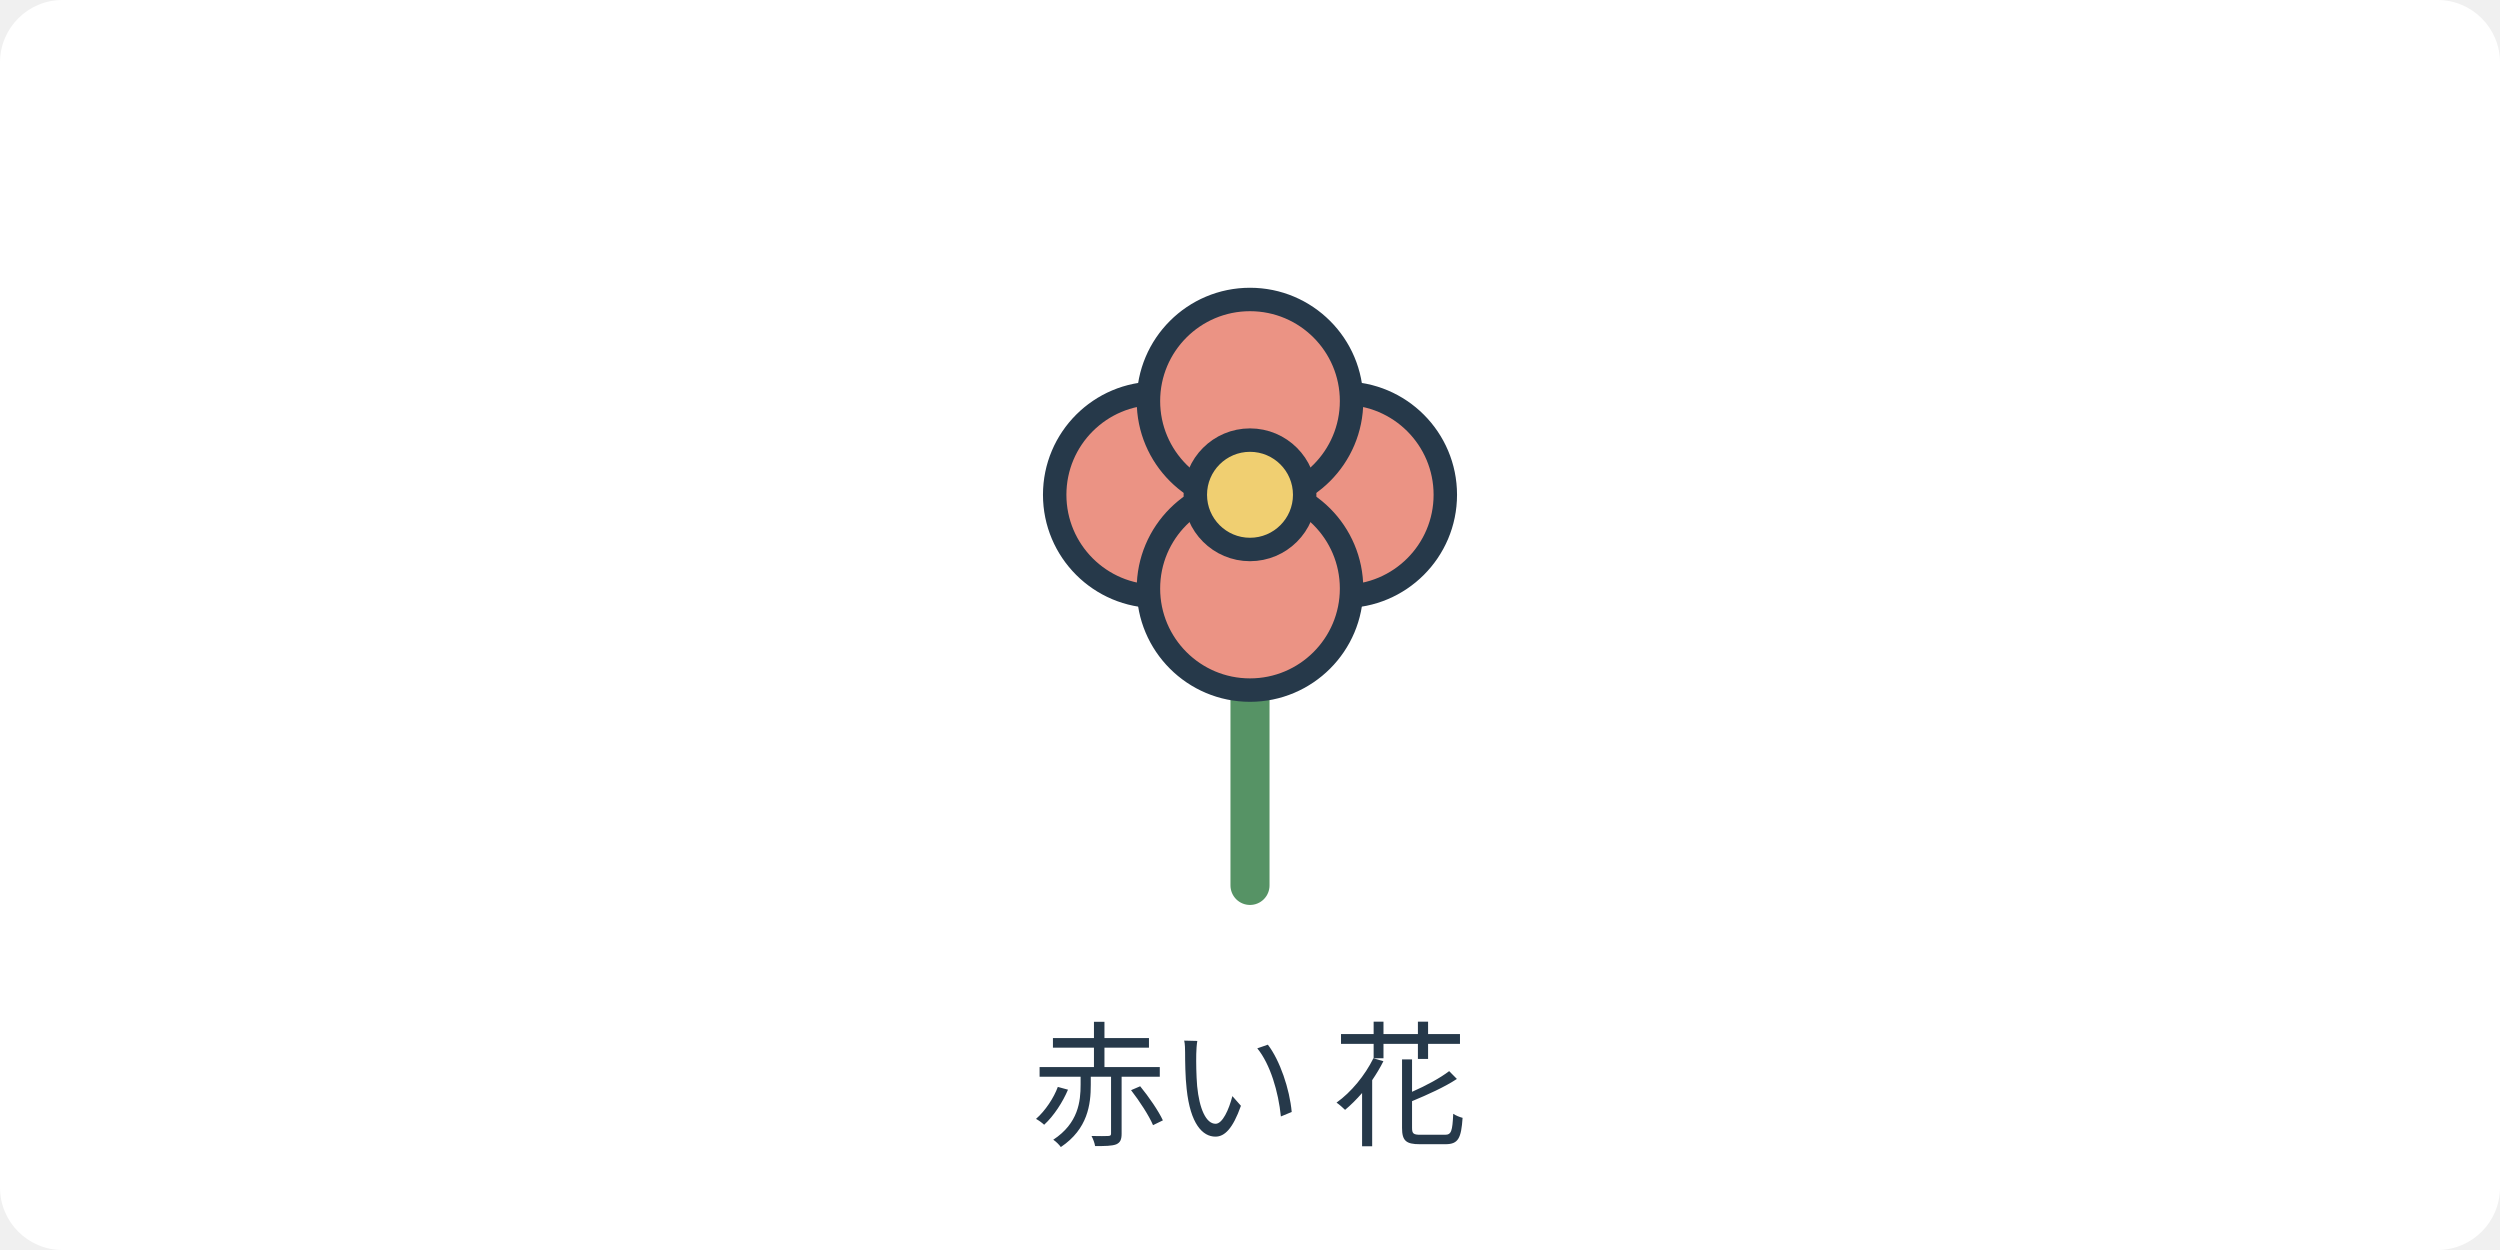
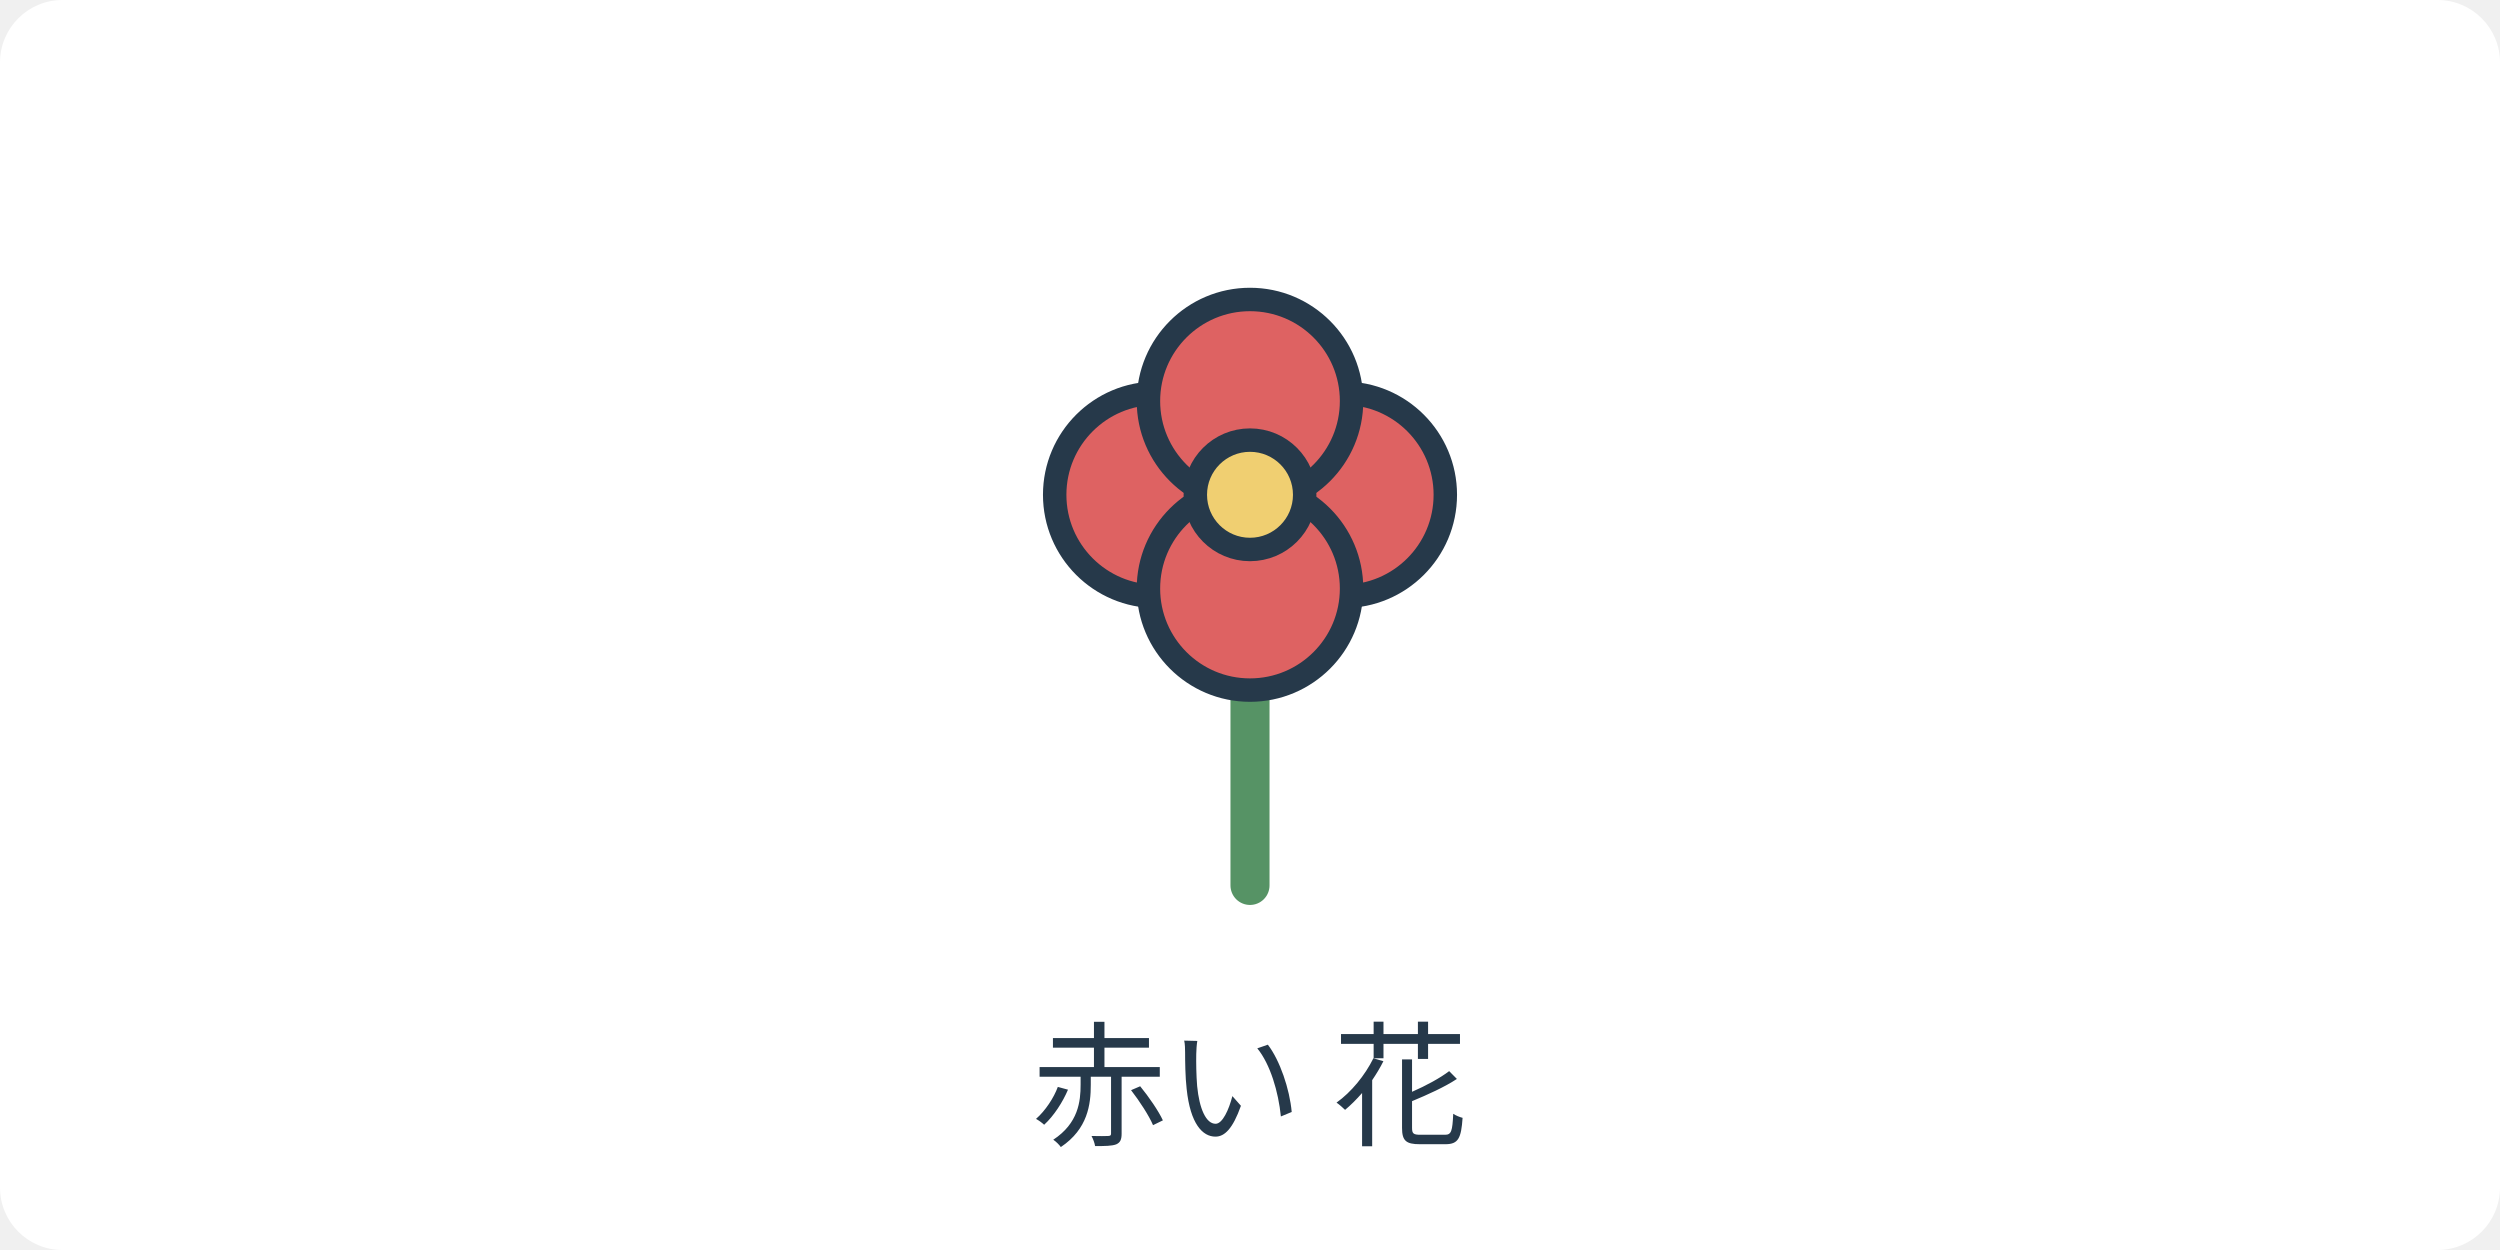
<svg xmlns="http://www.w3.org/2000/svg" width="480" height="240" viewBox="0 0 480 240" role="img" aria-label="赤い花の図。">
  <rect width="480" height="240" rx="12" fill="#fff" />
  <g fill="#26394a" font-family="sans-serif">
    <g transform="translate(240 95) scale(1.5)">
      <path d="M0 50V0" fill="none" stroke="#569365" stroke-width="5" stroke-linecap="round" stroke-linejoin="round" />
-       <circle cx="-12" cy="0" r="13" fill="#eb9384" stroke="#26394a" stroke-width="3" />
-       <circle cx="12" cy="0" r="13" fill="#eb9384" stroke="#26394a" stroke-width="3" />
-       <circle cx="0" cy="-12" r="13" fill="#eb9384" stroke="#26394a" stroke-width="3" />
-       <circle cx="0" cy="12" r="13" fill="#eb9384" stroke="#26394a" stroke-width="3" />
+       <circle cx="-12" cy="0" r="13" fill="#de6262" stroke="#26394a" stroke-width="3" />
+       <circle cx="12" cy="0" r="13" fill="#de6262" stroke="#26394a" stroke-width="3" />
+       <circle cx="0" cy="-12" r="13" fill="#de6262" stroke="#26394a" stroke-width="3" />
+       <circle cx="0" cy="12" r="13" fill="#de6262" stroke="#26394a" stroke-width="3" />
      <circle cx="0" cy="0" r="7" fill="#f0cf71" stroke="#26394a" stroke-width="3" />
    </g>
    <text x="240" y="218" font-size="26" text-anchor="middle">赤い 花</text>
  </g>
</svg>
